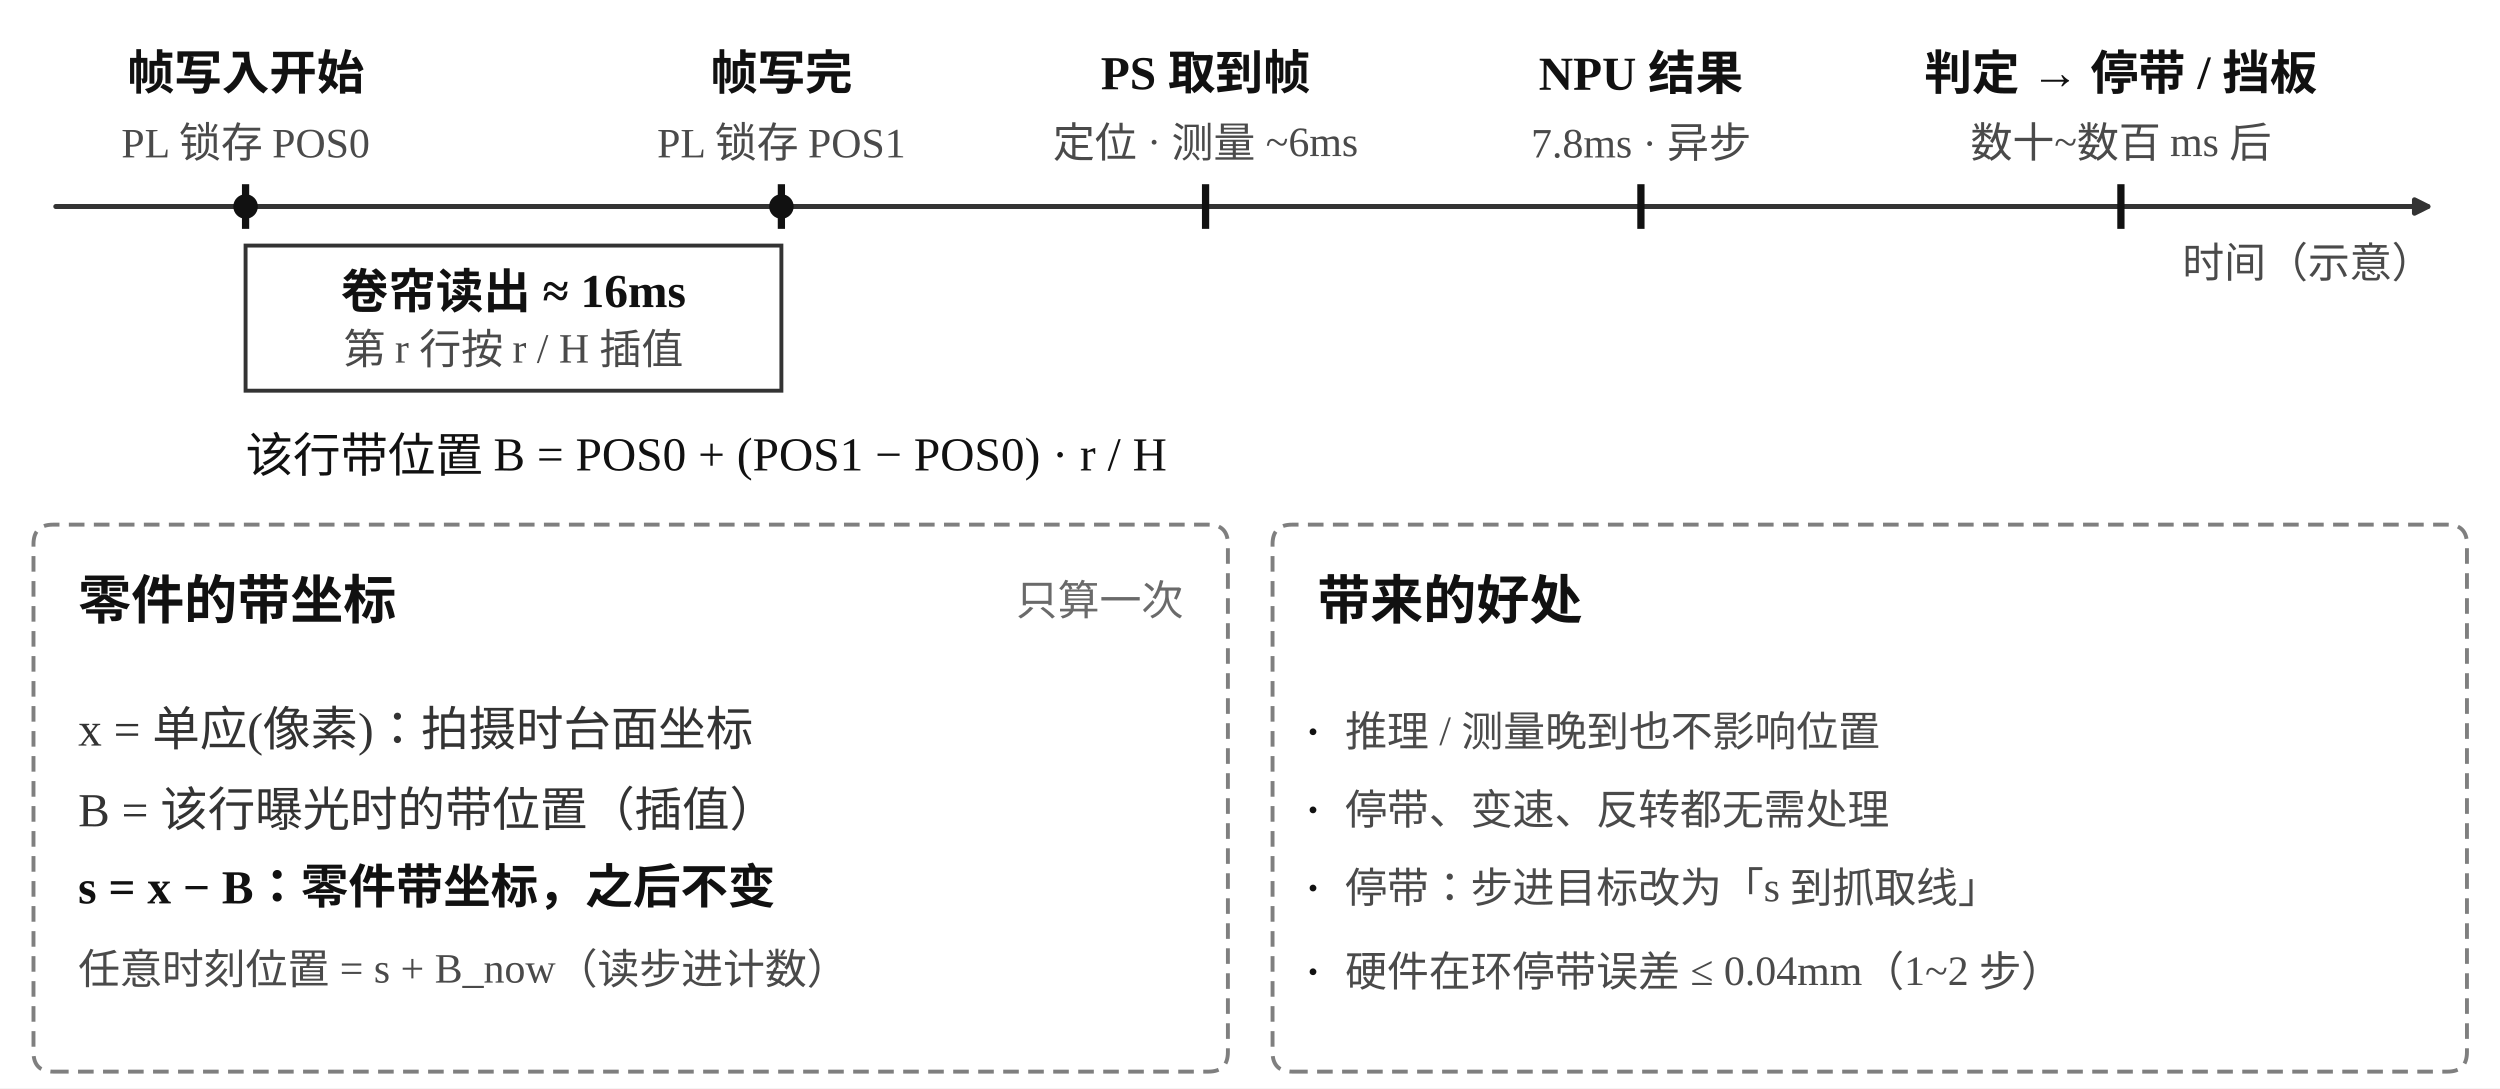
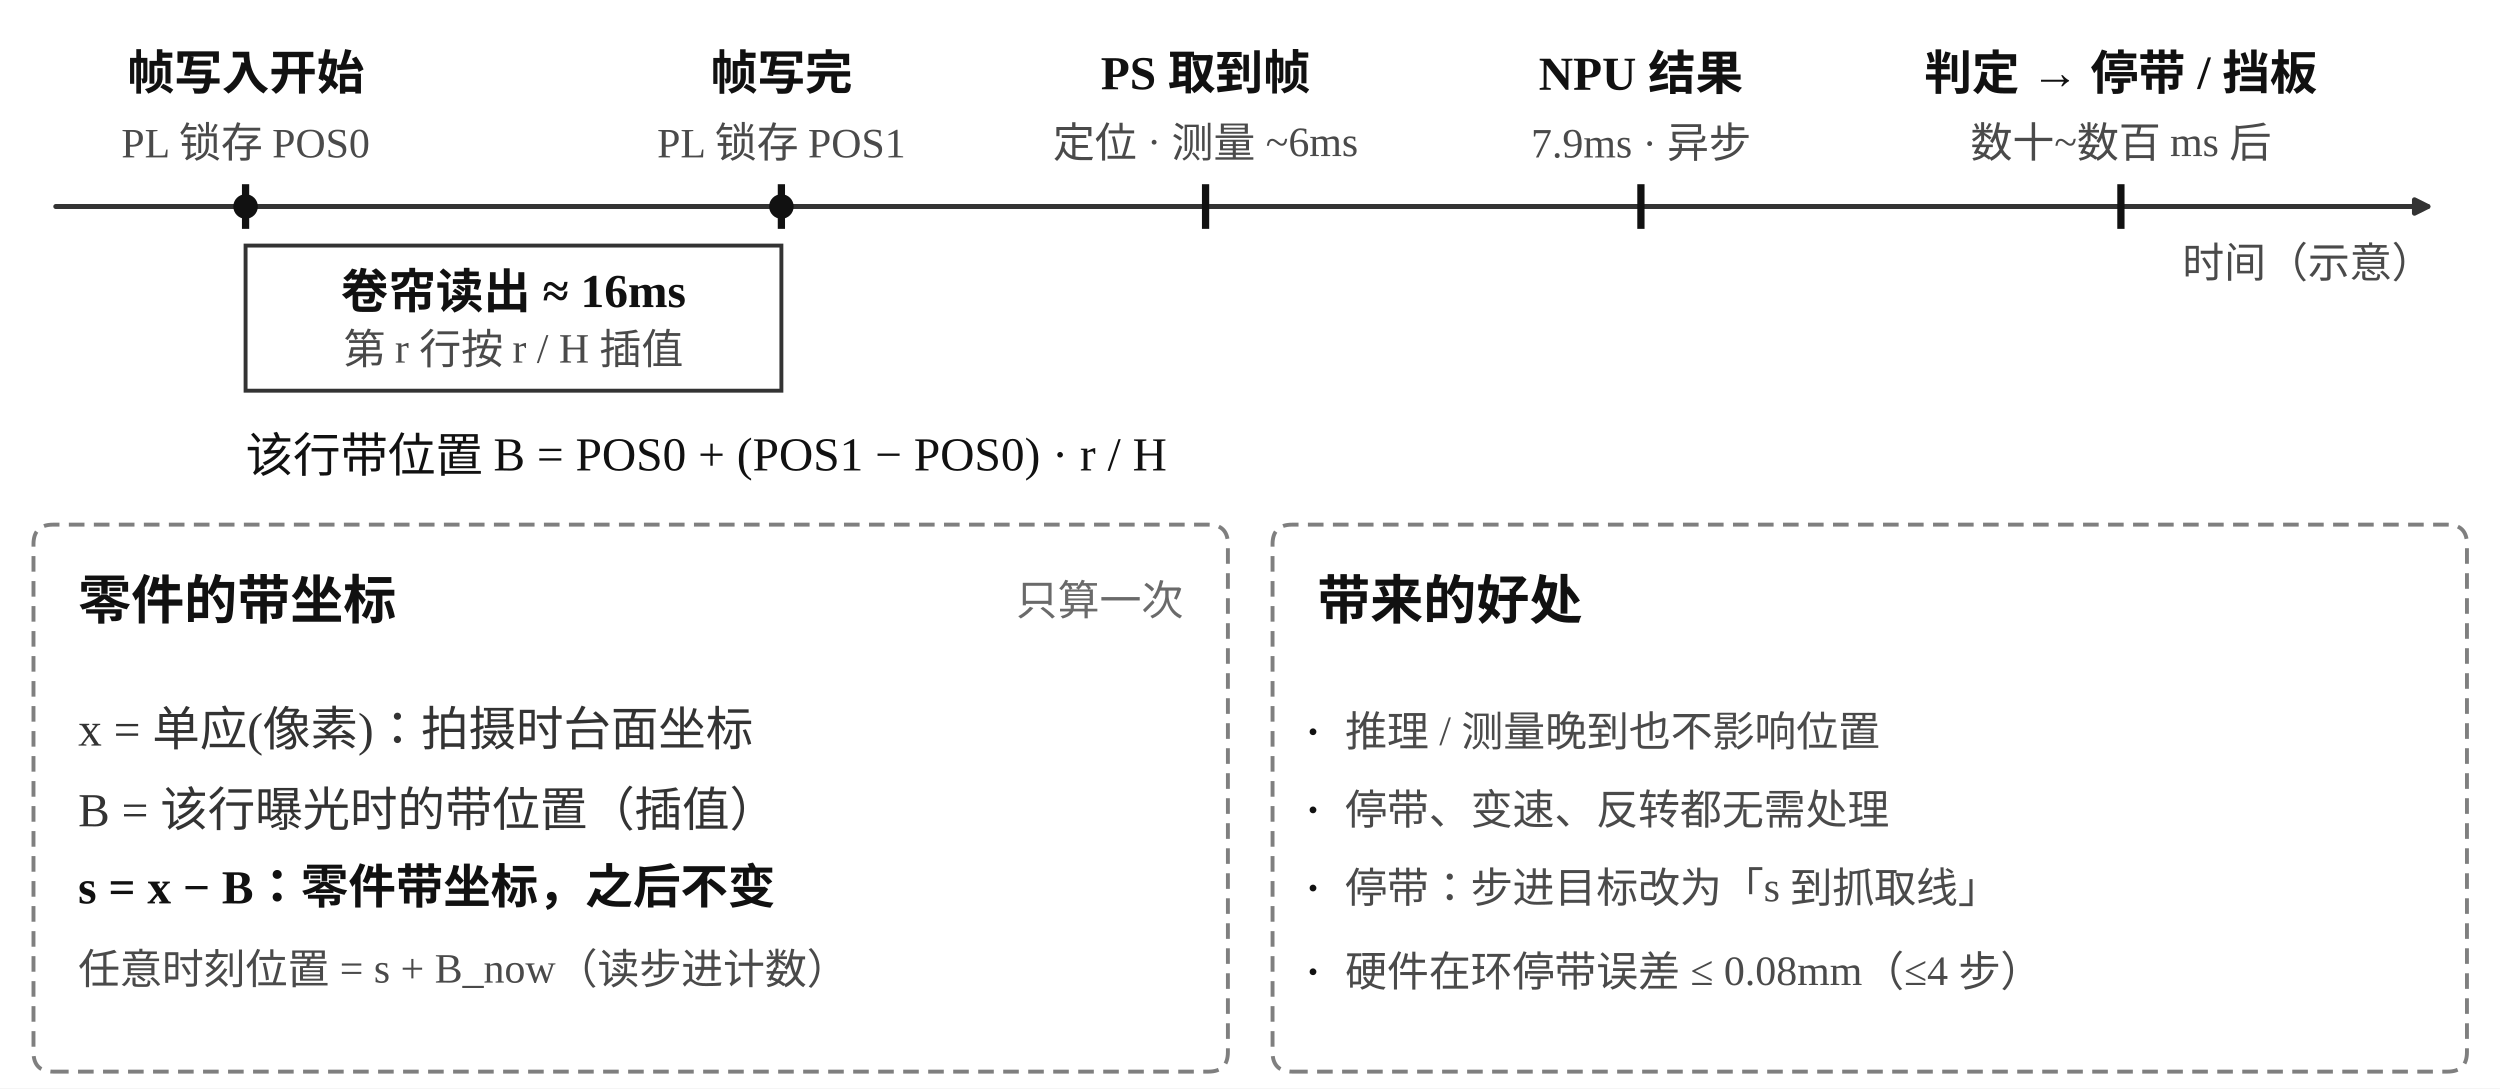
<svg xmlns="http://www.w3.org/2000/svg" width="447.92pt" height="195pt" viewBox="0 0 447.92 195" version="1.1">
  <defs>
    <style type="text/css">*{stroke-linejoin: round; stroke-linecap: butt}</style>
  </defs>
  <g id="figure_1">
    <g id="patch_1">
      <path d="M 0 195  L 447.92 195  L 447.92 0  L 0 0  z " style="fill: #ffffff" />
    </g>
    <g id="axes_1">
      <g id="patch_2">
        <path d="M 9.5 192  L 216.5 192  Q 220 192 220 188.5  L 220 97.5  Q 220 94 216.5 94  L 9.5 94  Q 6 94 6 97.5  L 6 188.5  Q 6 192 9.5 192  L 9.5 192  z " clip-path="url(#pa99271ae26)" style="fill: none; stroke-dasharray: 2.8,1.68; stroke-dashoffset: 0; stroke: #7f7f7f; stroke-width: 0.7; stroke-linejoin: miter" />
      </g>
      <g id="patch_3">
        <path d="M 231.5 192  L 438.5 192  Q 442 192 442 188.5  L 442 97.5  Q 442 94 438.5 94  L 231.5 94  Q 228 94 228 97.5  L 228 188.5  Q 228 192 231.5 192  L 231.5 192  z " clip-path="url(#pa99271ae26)" style="fill: none; stroke-dasharray: 2.8,1.68; stroke-dashoffset: 0; stroke: #7f7f7f; stroke-width: 0.7; stroke-linejoin: miter" />
      </g>
      <g id="patch_4">
        <path d="M 10 37  Q 223 37 434.994 37  " clip-path="url(#pa99271ae26)" style="fill: none; stroke: #333333; stroke-width: 0.9; stroke-linecap: round" />
        <path d="M 432.594 35.8  L 434.994 37  L 432.594 38.2  z " clip-path="url(#pa99271ae26)" style="fill: #333333; stroke: #333333; stroke-width: 0.9; stroke-linecap: round" />
      </g>
      <g id="line2d_1">
        <path d="M 44 41  L 44 33  " clip-path="url(#pa99271ae26)" style="fill: none; stroke: #111111; stroke-width: 1.3" />
      </g>
      <g id="line2d_2">
        <path d="M 140 41  L 140 33  " clip-path="url(#pa99271ae26)" style="fill: none; stroke: #111111; stroke-width: 1.3" />
      </g>
      <g id="line2d_3">
        <path d="M 216 41  L 216 33  " clip-path="url(#pa99271ae26)" style="fill: none; stroke: #111111; stroke-width: 1.3" />
      </g>
      <g id="line2d_4">
        <path d="M 294 41  L 294 33  " clip-path="url(#pa99271ae26)" style="fill: none; stroke: #111111; stroke-width: 1.3" />
      </g>
      <g id="line2d_5">
        <path d="M 380 41  L 380 33  " clip-path="url(#pa99271ae26)" style="fill: none; stroke: #111111; stroke-width: 1.3" />
      </g>
      <g id="patch_5">
        <path d="M 44 70  L 140 70  L 140 44  L 44 44  z " clip-path="url(#pa99271ae26)" style="fill: #ffffff; stroke: #333333; stroke-width: 0.7; stroke-linejoin: miter" />
      </g>
      <g id="text_1">
        <text style="font-size: 7.5px; font-family: 'Times New Roman', 'SimSun', 'Microsoft YaHei'; text-anchor: end; fill: #4a4a4a" x="436" y="49.725" transform="rotate(-0 436 49.72461)">时间（示意）</text>
      </g>
      <g id="text_2">
        <text style="font-weight: 700; font-size: 8.5px; font-family: 'Times New Roman', 'SimHei'; text-anchor: middle; fill: #111111" x="44" y="16.021" transform="rotate(-0 44 16.02148)">帧写入开始</text>
      </g>
      <g id="text_3">
        <text style="font-size: 7.5px; font-family: 'Times New Roman', 'SimSun', 'Microsoft YaHei'; text-anchor: middle; fill: #4a4a4a" x="44" y="28.195" transform="rotate(-0 44 28.19531)">PL 锁存 POS0</text>
      </g>
      <g id="text_4">
        <text style="font-weight: 700; font-size: 8.5px; font-family: 'Times New Roman', 'SimHei'; text-anchor: middle; fill: #111111" x="140" y="16.038" transform="rotate(-0 140 16.03809)">帧写完</text>
      </g>
      <g id="text_5">
        <text style="font-size: 7.5px; font-family: 'Times New Roman', 'SimSun', 'Microsoft YaHei'; text-anchor: middle; fill: #4a4a4a" x="140" y="28.195" transform="rotate(-0 140 28.19531)">PL 锁存 POS1</text>
      </g>
      <g id="text_6">
        <text style="font-weight: 700; font-size: 8.5px; font-family: 'Times New Roman', 'SimHei'; text-anchor: middle; fill: #111111" x="216" y="15.988" transform="rotate(-0 216 15.98828)">PS 取到帧</text>
      </g>
      <g id="text_7">
        <text style="font-size: 7.5px; font-family: 'Times New Roman', 'SimSun', 'Microsoft YaHei'; text-anchor: middle; fill: #4a4a4a" x="216" y="28.195" transform="rotate(-0 216 28.19531)">定位 · 测量 ~6ms</text>
      </g>
      <g id="text_8">
        <text style="font-weight: 700; font-size: 8.5px; font-family: 'Times New Roman', 'SimHei'; text-anchor: middle; fill: #111111" x="294" y="16.088" transform="rotate(-0 294 16.08789)">NPU 结果</text>
      </g>
      <g id="text_9">
-         <text style="font-size: 7.5px; font-family: 'Times New Roman', 'SimSun', 'Microsoft YaHei'; text-anchor: middle; fill: #4a4a4a" x="294" y="28.21" transform="rotate(-0 294 28.20996)">7.8ms · 异步</text>
+         <text style="font-size: 7.5px; font-family: 'Times New Roman', 'SimSun', 'Microsoft YaHei'; text-anchor: middle; fill: #4a4a4a" x="294" y="28.21" transform="rotate(-0 294 28.20996)">7.9ms · 异步</text>
      </g>
      <g id="text_10">
        <text style="font-weight: 700; font-size: 8.5px; font-family: 'Times New Roman', 'SimHei'; text-anchor: middle; fill: #111111" x="380" y="16.055" transform="rotate(-0 380 16.05469)">判定 → 停带 / 挡板</text>
      </g>
      <g id="text_11">
        <text style="font-size: 7.5px; font-family: 'Times New Roman', 'SimSun', 'Microsoft YaHei'; text-anchor: middle; fill: #4a4a4a" x="380" y="28.195" transform="rotate(-0 380 28.19531)">数十~数百 ms 后</text>
      </g>
      <g id="text_12">
        <text style="font-weight: 700; font-size: 8.5px; font-family: 'Times New Roman', 'SimHei'; text-anchor: middle; fill: #111111" x="92" y="55.196" transform="rotate(-0 92 55.19629)">卷帘读出 ≈ 16ms</text>
      </g>
      <g id="text_13">
        <text style="font-size: 7.5px; font-family: 'Times New Roman', 'SimSun', 'Microsoft YaHei'; text-anchor: middle; fill: #4a4a4a" x="92" y="65.206" transform="rotate(-0 92 65.20566)">第 r 行按 r / H 插值</text>
      </g>
      <g id="text_14">
        <text style="font-size: 8.5px; font-family: 'Times New Roman', 'SimSun', 'Microsoft YaHei'; text-anchor: start; fill: #111111" x="44" y="84.561" transform="rotate(-0 44 84.56063)">该行带位置 B = POS0 + (POS1 − POS0) · r / H</text>
      </g>
      <g id="text_15">
        <text style="font-weight: 700; font-size: 9.5px; font-family: 'Times New Roman', 'SimHei'; text-anchor: start; fill: #111111" x="14" y="110.877" transform="rotate(-0 14 110.877)">零件的带坐标</text>
      </g>
      <g id="text_16">
        <text style="font-size: 7.5px; font-family: 'Times New Roman', 'SimSun', 'Microsoft YaHei'; text-anchor: end; fill: #6a6a6a" x="212" y="110.21" transform="rotate(-0 212 110.21)">只算一次</text>
      </g>
      <g id="text_17">
        <text style="font-size: 8.5px; font-family: 'Times New Roman', 'SimSun', 'Microsoft YaHei'; text-anchor: start; fill: #333333" x="14" y="133.594" transform="rotate(-0 14 133.5938)">x = 单应(像素)：拍摄时台面坐标</text>
      </g>
      <g id="text_18">
        <text style="font-size: 8.5px; font-family: 'Times New Roman', 'SimSun', 'Microsoft YaHei'; text-anchor: start; fill: #333333" x="14" y="148.038" transform="rotate(-0 14 148.0381)">B = 该行曝光时的带位置（插值）</text>
      </g>
      <g id="text_19">
        <text style="font-weight: 700; font-size: 8.5px; font-family: 'Times New Roman', 'SimHei'; text-anchor: start; fill: #111111" x="14" y="161.855" transform="rotate(-0 14 161.8555)">s = x − B：零件带坐标，之后不变</text>
      </g>
      <g id="text_20">
        <text style="font-size: 7.5px; font-family: 'Times New Roman', 'SimSun', 'Microsoft YaHei'; text-anchor: start; fill: #4a4a4a" x="14" y="176.282" transform="rotate(-0 14 176.2816)">任意时刻位置 = s + B_now（读步进计数）</text>
      </g>
      <g id="text_21">
        <text style="font-weight: 700; font-size: 9.5px; font-family: 'Times New Roman', 'SimHei'; text-anchor: start; fill: #111111" x="236" y="110.896" transform="rotate(-0 236 110.8955)">带来的好处</text>
      </g>
      <g id="text_22">
        <text style="font-weight: 700; font-size: 7.5px; font-family: 'Times New Roman', 'SimHei'; text-anchor: start; fill: #111111" x="234" y="133.588" transform="rotate(-0 234 133.5875)">·</text>
      </g>
      <g id="text_23">
        <text style="font-size: 7.5px; font-family: 'Times New Roman', 'SimSun', 'Microsoft YaHei'; text-anchor: start; fill: #4a4a4a" x="241" y="133.71" transform="rotate(-0 241 133.71)">推理 / 测量晚到也不影响位置</text>
      </g>
      <g id="text_24">
        <text style="font-weight: 700; font-size: 7.5px; font-family: 'Times New Roman', 'SimHei'; text-anchor: start; fill: #111111" x="234" y="147.588" transform="rotate(-0 234 147.5875)">·</text>
      </g>
      <g id="text_25">
        <text style="font-size: 7.5px; font-family: 'Times New Roman', 'SimSun', 'Microsoft YaHei'; text-anchor: start; fill: #4a4a4a" x="241" y="147.71" transform="rotate(-0 241 147.71)">停带、变速、反转都无需处理</text>
      </g>
      <g id="text_26">
        <text style="font-weight: 700; font-size: 7.5px; font-family: 'Times New Roman', 'SimHei'; text-anchor: start; fill: #111111" x="234" y="161.588" transform="rotate(-0 234 161.5875)">·</text>
      </g>
      <g id="text_27">
        <text style="font-size: 7.5px; font-family: 'Times New Roman', 'SimSun', 'Microsoft YaHei'; text-anchor: start; fill: #4a4a4a" x="241" y="161.71" transform="rotate(-0 241 161.71)">停带：步进目标改为「s 到抓取线」</text>
      </g>
      <g id="text_28">
        <text style="font-weight: 700; font-size: 7.5px; font-family: 'Times New Roman', 'SimHei'; text-anchor: start; fill: #111111" x="234" y="176.588" transform="rotate(-0 234 176.5875)">·</text>
      </g>
      <g id="text_29">
-         <text style="font-size: 7.5px; font-family: 'Times New Roman', 'SimSun', 'Microsoft YaHei'; text-anchor: start; fill: #4a4a4a" x="241" y="176.71" transform="rotate(-0 241 176.71)">硬件在环停带误差 ≤ 0.04mm（1~2 步）</text>
+         <text style="font-size: 7.5px; font-family: 'Times New Roman', 'SimSun', 'Microsoft YaHei'; text-anchor: start; fill: #4a4a4a" x="241" y="176.71" transform="rotate(-0 241 176.71)">硬件在环停带误差 ≤ 0.08mm（≤4 步）</text>
      </g>
      <g id="patch_6">
        <path d="M 44 38.7  C 44.451 38.7 44.883 38.521 45.202 38.202  C 45.521 37.883 45.7 37.451 45.7 37  C 45.7 36.549 45.521 36.117 45.202 35.798  C 44.883 35.479 44.451 35.3 44 35.3  C 43.549 35.3 43.117 35.479 42.798 35.798  C 42.479 36.117 42.3 36.549 42.3 37  C 42.3 37.451 42.479 37.883 42.798 38.202  C 43.117 38.521 43.549 38.7 44 38.7  z " clip-path="url(#pa99271ae26)" style="fill: #111111; stroke: #111111; stroke-linejoin: miter" />
      </g>
      <g id="patch_7">
        <path d="M 140 38.7  C 140.451 38.7 140.883 38.521 141.202 38.202  C 141.521 37.883 141.7 37.451 141.7 37  C 141.7 36.549 141.521 36.117 141.202 35.798  C 140.883 35.479 140.451 35.3 140 35.3  C 139.549 35.3 139.117 35.479 138.798 35.798  C 138.479 36.117 138.3 36.549 138.3 37  C 138.3 37.451 138.479 37.883 138.798 38.202  C 139.117 38.521 139.549 38.7 140 38.7  z " clip-path="url(#pa99271ae26)" style="fill: #111111; stroke: #111111; stroke-linejoin: miter" />
      </g>
    </g>
  </g>
  <defs>
    <clipPath id="pa99271ae26">
      <rect x="0" y="0" width="447.92" height="195" />
    </clipPath>
  </defs>
</svg>
